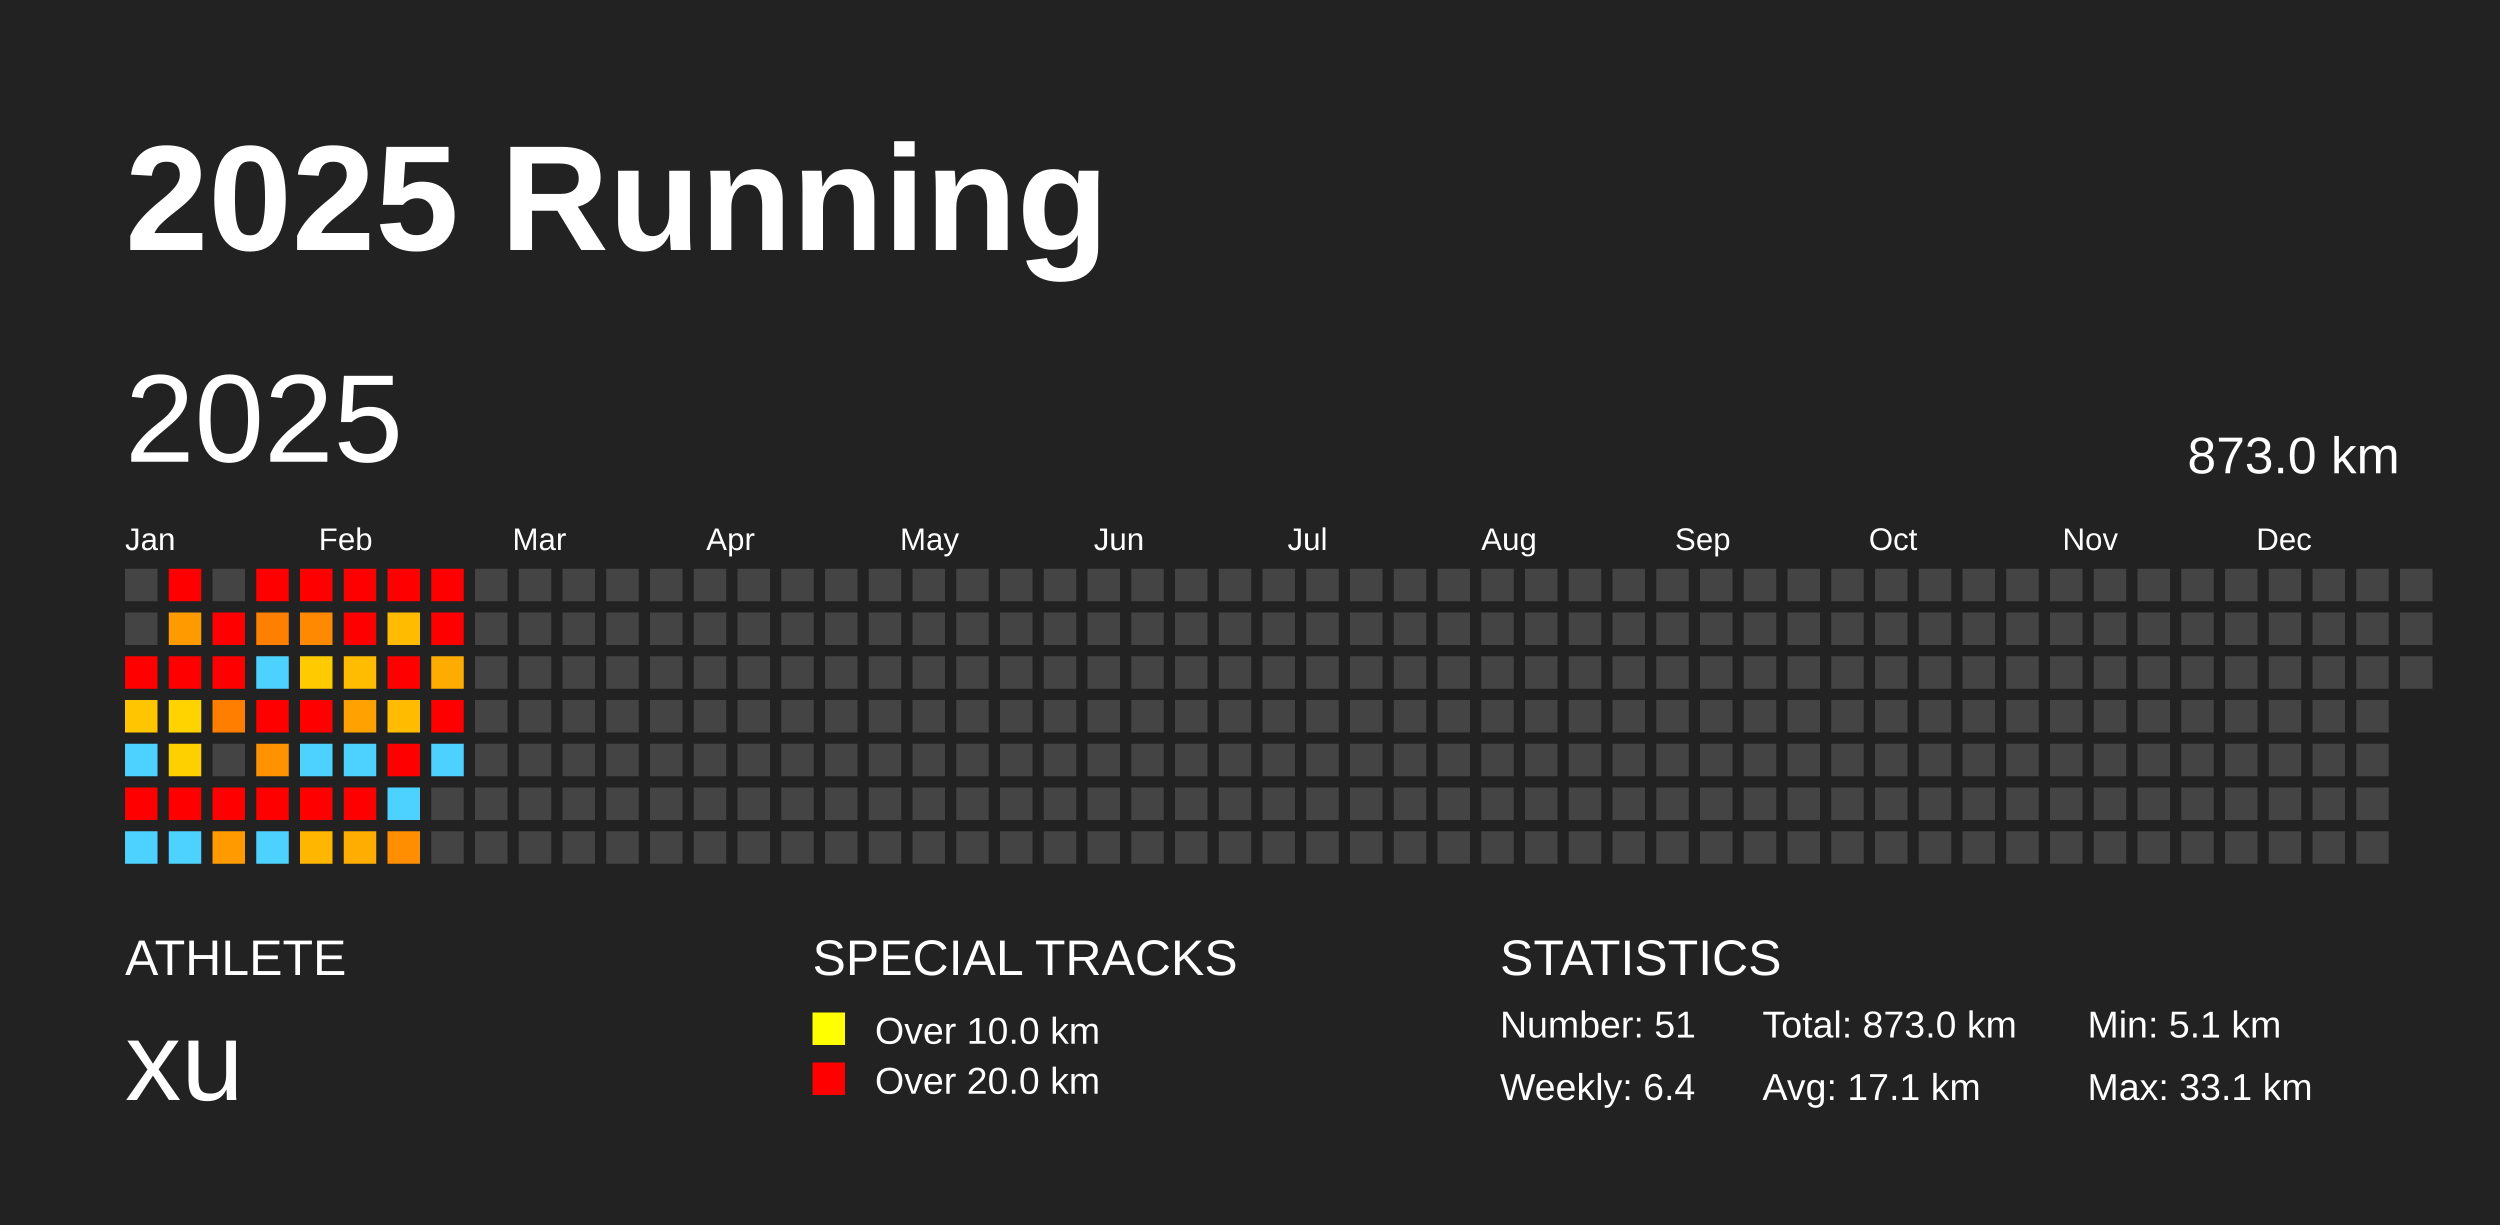
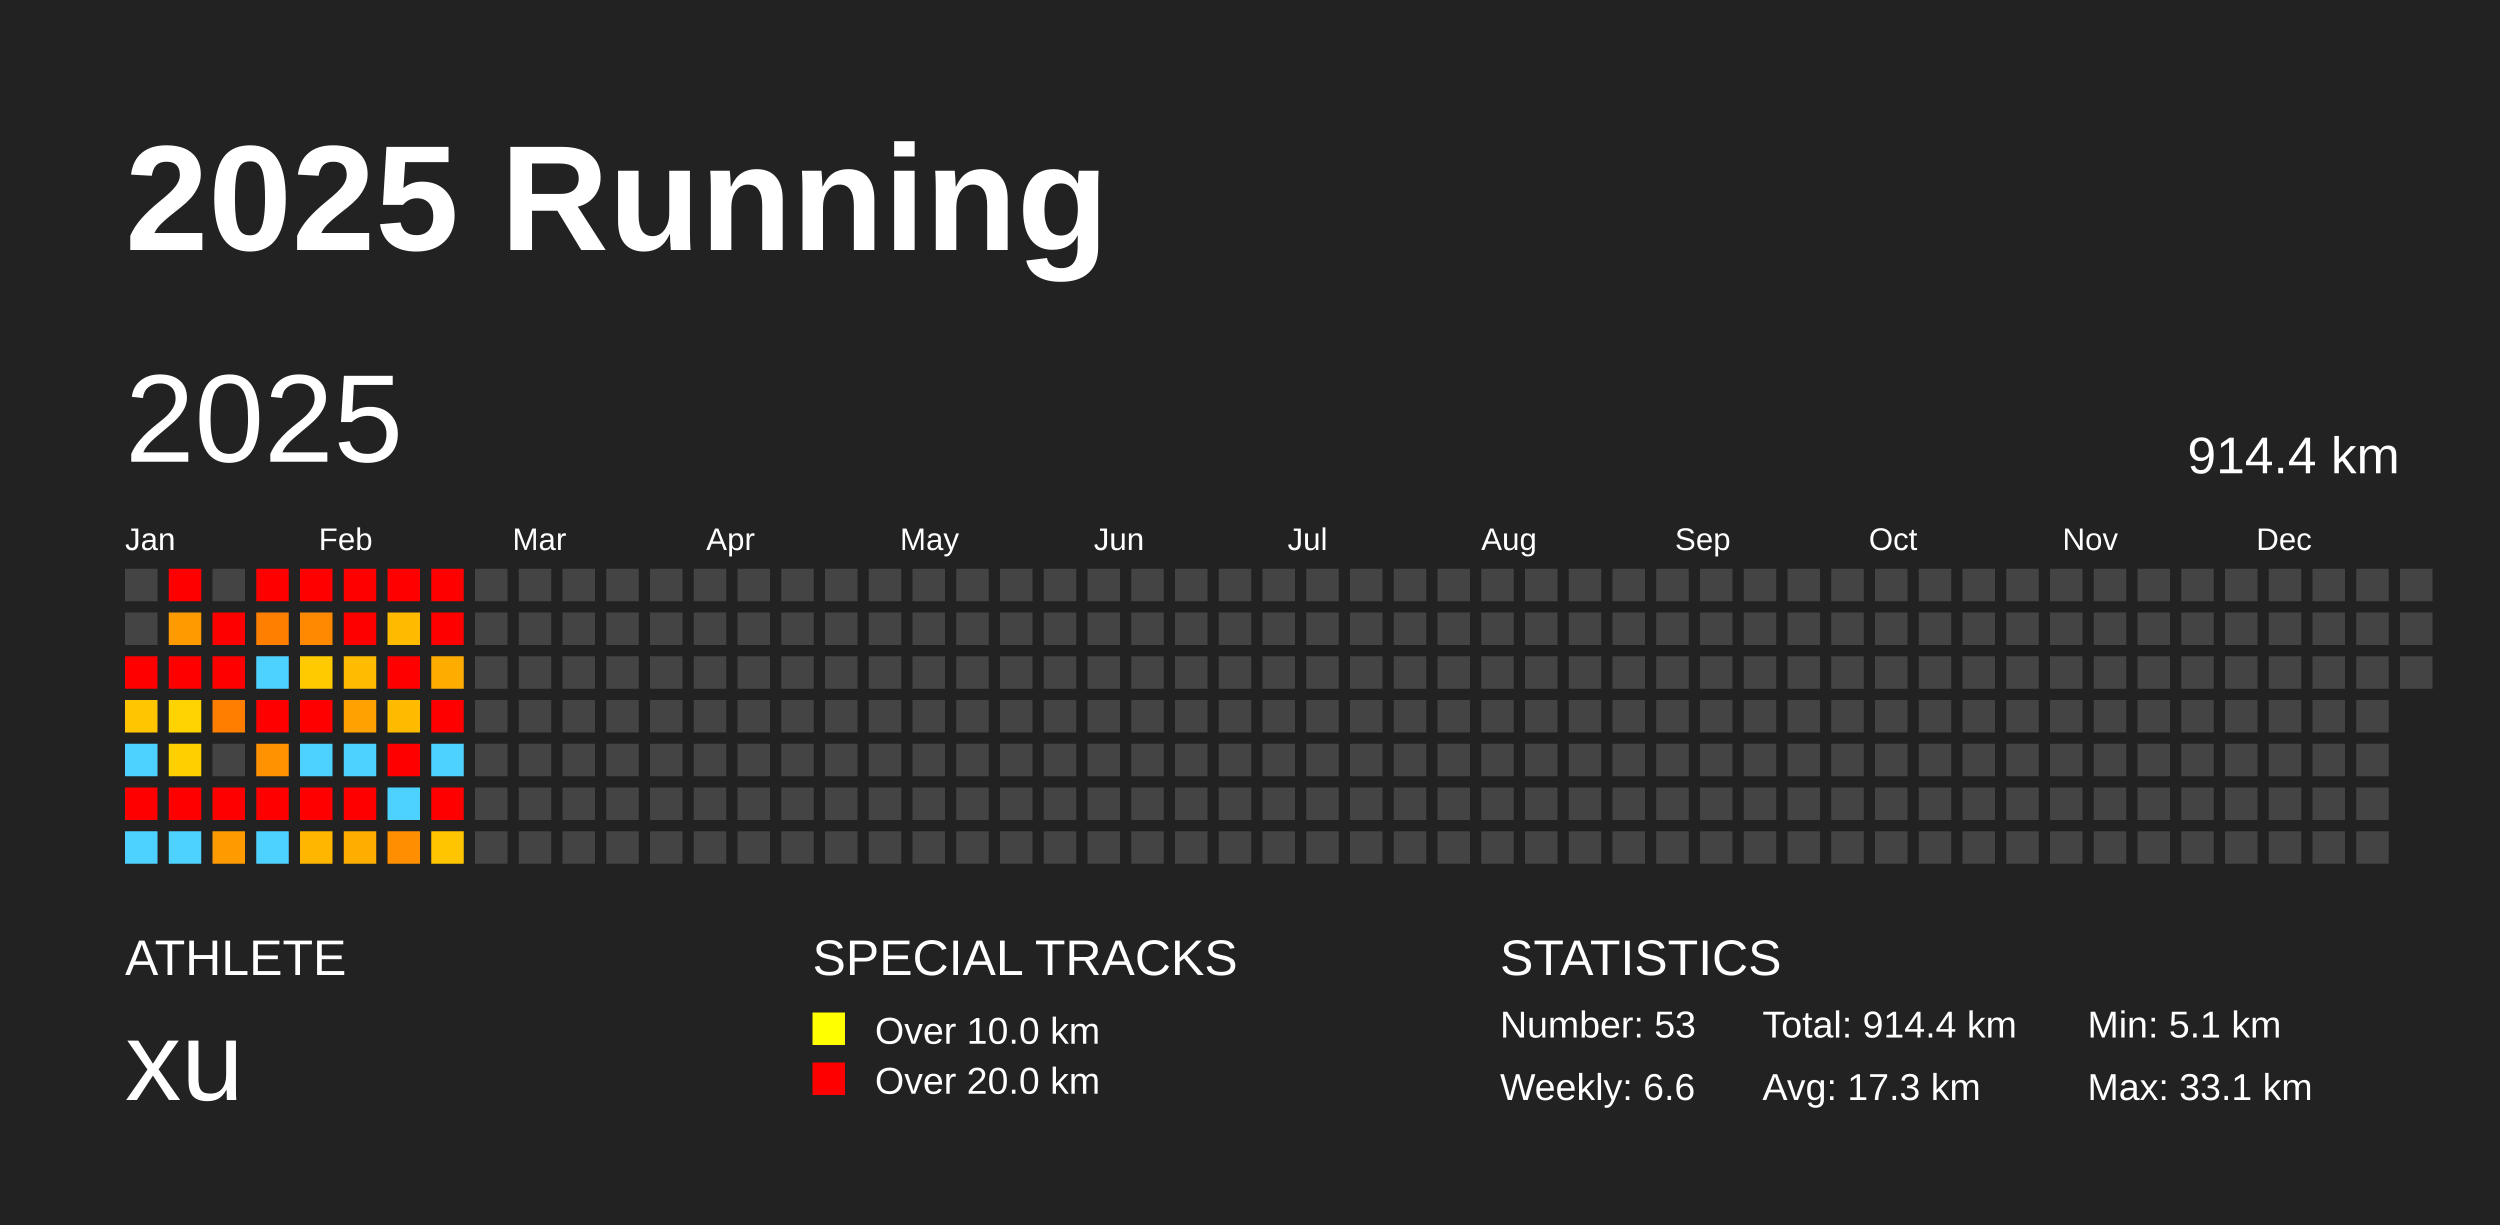
<svg xmlns="http://www.w3.org/2000/svg" baseProfile="full" height="98mm" version="1.1" viewBox="0,0,200,98" width="200mm">
  <defs />
  <rect fill="#222222" height="98" width="200" x="0" y="0" />
  <text fill="#FFFFFF" style="font-size:12px; font-family:Arial; font-weight:bold;" x="10" y="20">2025 Running</text>
  <text fill="#FFFFFF" style="font-size:4px; font-family:Arial" x="10" y="78">ATHLETE</text>
  <text fill="#FFFFFF" style="font-size:9px; font-family:Arial" x="10" y="88">xu</text>
  <text fill="#FFFFFF" style="font-size:4px; font-family:Arial" x="65" y="78">SPECIAL TRACKS</text>
  <rect fill="yellow" height="2.6" width="2.6" x="65" y="81" />
  <text fill="#FFFFFF" style="font-size:3px; font-family:Arial" x="70" y="83.5">Over 10.0 km</text>
  <rect fill="red" height="2.6" width="2.6" x="65" y="85" />
  <text fill="#FFFFFF" style="font-size:3px; font-family:Arial" x="70" y="87.5">Over 20.0 km</text>
  <text fill="#FFFFFF" style="font-size:4px; font-family:Arial" x="120" y="78">STATISTICS</text>
-   <text fill="#FFFFFF" style="font-size:3px; font-family:Arial" x="120" y="83">Number: 51</text>
-   <text fill="#FFFFFF" style="font-size:3px; font-family:Arial" x="120" y="88">Weekly: 6.4</text>
-   <text fill="#FFFFFF" style="font-size:3px; font-family:Arial" x="141" y="83">Total: 873.0 km</text>
-   <text fill="#FFFFFF" style="font-size:3px; font-family:Arial" x="141" y="88">Avg: 17.1 km</text>
+   <text fill="#FFFFFF" style="font-size:3px; font-family:Arial" x="120" y="83">Number: 53</text>
+   <text fill="#FFFFFF" style="font-size:3px; font-family:Arial" x="120" y="88">Weekly: 6.6</text>
+   <text fill="#FFFFFF" style="font-size:3px; font-family:Arial" x="141" y="83">Total: 914.4 km</text>
+   <text fill="#FFFFFF" style="font-size:3px; font-family:Arial" x="141" y="88">Avg: 17.3 km</text>
  <text fill="#FFFFFF" style="font-size:3px; font-family:Arial" x="167" y="83">Min: 5.1 km</text>
  <text fill="#FFFFFF" style="font-size:3px; font-family:Arial" x="167" y="88">Max: 33.1 km</text>
  <text dominant-baseline="hanging" fill="#FFFFFF" style="font-size:10.0px; font-family:Arial;" x="10" y="30">2025</text>
-   <text dominant-baseline="hanging" fill="#FFFFFF" style="font-size:4.125px; font-family:Arial;" x="175" y="35">873.0 km</text>
+   <text dominant-baseline="hanging" fill="#FFFFFF" style="font-size:4.125px; font-family:Arial;" x="175" y="35">914.4 km</text>
  <text fill="#FFFFFF" style="font-size:2.5px; font-family:Arial" x="10.0" y="44">Jan</text>
  <text fill="#FFFFFF" style="font-size:2.5px; font-family:Arial" x="25.5" y="44">Feb</text>
  <text fill="#FFFFFF" style="font-size:2.5px; font-family:Arial" x="41.0" y="44">Mar</text>
  <text fill="#FFFFFF" style="font-size:2.5px; font-family:Arial" x="56.5" y="44">Apr</text>
  <text fill="#FFFFFF" style="font-size:2.5px; font-family:Arial" x="72.0" y="44">May</text>
  <text fill="#FFFFFF" style="font-size:2.5px; font-family:Arial" x="87.5" y="44">Jun</text>
  <text fill="#FFFFFF" style="font-size:2.5px; font-family:Arial" x="103.0" y="44">Jul</text>
  <text fill="#FFFFFF" style="font-size:2.5px; font-family:Arial" x="118.5" y="44">Aug</text>
  <text fill="#FFFFFF" style="font-size:2.5px; font-family:Arial" x="134.0" y="44">Sep</text>
  <text fill="#FFFFFF" style="font-size:2.5px; font-family:Arial" x="149.5" y="44">Oct</text>
  <text fill="#FFFFFF" style="font-size:2.5px; font-family:Arial" x="165.0" y="44">Nov</text>
  <text fill="#FFFFFF" style="font-size:2.5px; font-family:Arial" x="180.5" y="44">Dec</text>
  <rect fill="#444444" height="2.6" width="2.6" x="10.0" y="45.5" />
  <rect fill="#444444" height="2.6" width="2.6" x="10.0" y="49.0" />
  <rect fill="red" height="2.6" width="2.6" x="10.0" y="52.5" />
  <rect fill="#ffc500" height="2.6" width="2.6" x="10.0" y="56.0" />
  <rect fill="#4dd2ff" height="2.6" width="2.6" x="10.0" y="59.5" />
  <rect fill="red" height="2.6" width="2.6" x="10.0" y="63.0" />
  <rect fill="#4dd2ff" height="2.6" width="2.6" x="10.0" y="66.5" />
  <rect fill="red" height="2.6" width="2.6" x="13.5" y="45.5" />
  <rect fill="#ff9b00" height="2.6" width="2.6" x="13.5" y="49.0" />
  <rect fill="red" height="2.6" width="2.6" x="13.5" y="52.5" />
  <rect fill="#ffd300" height="2.6" width="2.6" x="13.5" y="56.0" />
  <rect fill="#ffd000" height="2.6" width="2.6" x="13.5" y="59.5" />
  <rect fill="red" height="2.6" width="2.6" x="13.5" y="63.0" />
  <rect fill="#4dd2ff" height="2.6" width="2.6" x="13.5" y="66.5" />
  <rect fill="#444444" height="2.6" width="2.6" x="17.0" y="45.5" />
  <rect fill="red" height="2.6" width="2.6" x="17.0" y="49.0" />
  <rect fill="red" height="2.6" width="2.6" x="17.0" y="52.5" />
  <rect fill="#ff7e00" height="2.6" width="2.6" x="17.0" y="56.0" />
  <rect fill="#444444" height="2.6" width="2.6" x="17.0" y="59.5" />
  <rect fill="red" height="2.6" width="2.6" x="17.0" y="63.0" />
  <rect fill="#ff9b00" height="2.6" width="2.6" x="17.0" y="66.5" />
  <rect fill="red" height="2.6" width="2.6" x="20.5" y="45.5" />
  <rect fill="#ff8000" height="2.6" width="2.6" x="20.5" y="49.0" />
  <rect fill="#4dd2ff" height="2.6" width="2.6" x="20.5" y="52.5" />
  <rect fill="red" height="2.6" width="2.6" x="20.5" y="56.0" />
  <rect fill="#ff9200" height="2.6" width="2.6" x="20.5" y="59.5" />
  <rect fill="red" height="2.6" width="2.6" x="20.5" y="63.0" />
  <rect fill="#4dd2ff" height="2.6" width="2.6" x="20.5" y="66.5" />
  <rect fill="red" height="2.6" width="2.6" x="24.0" y="45.5" />
  <rect fill="#ff8900" height="2.6" width="2.6" x="24.0" y="49.0" />
  <rect fill="#ffca00" height="2.6" width="2.6" x="24.0" y="52.5" />
  <rect fill="red" height="2.6" width="2.6" x="24.0" y="56.0" />
  <rect fill="#4dd2ff" height="2.6" width="2.6" x="24.0" y="59.5" />
  <rect fill="red" height="2.6" width="2.6" x="24.0" y="63.0" />
  <rect fill="#ffb600" height="2.6" width="2.6" x="24.0" y="66.5" />
  <rect fill="red" height="2.6" width="2.6" x="27.5" y="45.5" />
  <rect fill="red" height="2.6" width="2.6" x="27.5" y="49.0" />
  <rect fill="#ffbc00" height="2.6" width="2.6" x="27.5" y="52.5" />
  <rect fill="#ffa100" height="2.6" width="2.6" x="27.5" y="56.0" />
  <rect fill="#4dd2ff" height="2.6" width="2.6" x="27.5" y="59.5" />
  <rect fill="red" height="2.6" width="2.6" x="27.5" y="63.0" />
  <rect fill="#ffae00" height="2.6" width="2.6" x="27.5" y="66.5" />
  <rect fill="red" height="2.6" width="2.6" x="31.0" y="45.5" />
  <rect fill="#ffbb00" height="2.6" width="2.6" x="31.0" y="49.0" />
  <rect fill="red" height="2.6" width="2.6" x="31.0" y="52.5" />
  <rect fill="#ffbb00" height="2.6" width="2.6" x="31.0" y="56.0" />
  <rect fill="red" height="2.6" width="2.6" x="31.0" y="59.5" />
  <rect fill="#4dd2ff" height="2.6" width="2.6" x="31.0" y="63.0" />
  <rect fill="#ff8e00" height="2.6" width="2.6" x="31.0" y="66.5" />
  <rect fill="red" height="2.6" width="2.6" x="34.5" y="45.5" />
  <rect fill="red" height="2.6" width="2.6" x="34.5" y="49.0" />
  <rect fill="#ffac00" height="2.6" width="2.6" x="34.5" y="52.5" />
  <rect fill="red" height="2.6" width="2.6" x="34.5" y="56.0" />
  <rect fill="#4dd2ff" height="2.6" width="2.6" x="34.5" y="59.5" />
-   <rect fill="#444444" height="2.6" width="2.6" x="34.5" y="63.0" />
-   <rect fill="#444444" height="2.6" width="2.6" x="34.5" y="66.5" />
+   <rect fill="red" height="2.6" width="2.6" x="34.5" y="63.0" />
+   <rect fill="#ffc600" height="2.6" width="2.6" x="34.5" y="66.5" />
  <rect fill="#444444" height="2.6" width="2.6" x="38.0" y="45.5" />
  <rect fill="#444444" height="2.6" width="2.6" x="38.0" y="49.0" />
  <rect fill="#444444" height="2.6" width="2.6" x="38.0" y="52.5" />
  <rect fill="#444444" height="2.6" width="2.6" x="38.0" y="56.0" />
  <rect fill="#444444" height="2.6" width="2.6" x="38.0" y="59.5" />
  <rect fill="#444444" height="2.6" width="2.6" x="38.0" y="63.0" />
  <rect fill="#444444" height="2.6" width="2.6" x="38.0" y="66.5" />
  <rect fill="#444444" height="2.6" width="2.6" x="41.5" y="45.5" />
  <rect fill="#444444" height="2.6" width="2.6" x="41.5" y="49.0" />
  <rect fill="#444444" height="2.6" width="2.6" x="41.5" y="52.5" />
  <rect fill="#444444" height="2.6" width="2.6" x="41.5" y="56.0" />
  <rect fill="#444444" height="2.6" width="2.6" x="41.5" y="59.5" />
  <rect fill="#444444" height="2.6" width="2.6" x="41.5" y="63.0" />
  <rect fill="#444444" height="2.6" width="2.6" x="41.5" y="66.5" />
  <rect fill="#444444" height="2.6" width="2.6" x="45.0" y="45.5" />
  <rect fill="#444444" height="2.6" width="2.6" x="45.0" y="49.0" />
  <rect fill="#444444" height="2.6" width="2.6" x="45.0" y="52.5" />
  <rect fill="#444444" height="2.6" width="2.6" x="45.0" y="56.0" />
  <rect fill="#444444" height="2.6" width="2.6" x="45.0" y="59.5" />
  <rect fill="#444444" height="2.6" width="2.6" x="45.0" y="63.0" />
  <rect fill="#444444" height="2.6" width="2.6" x="45.0" y="66.5" />
  <rect fill="#444444" height="2.6" width="2.6" x="48.5" y="45.5" />
  <rect fill="#444444" height="2.6" width="2.6" x="48.5" y="49.0" />
  <rect fill="#444444" height="2.6" width="2.6" x="48.5" y="52.5" />
  <rect fill="#444444" height="2.6" width="2.6" x="48.5" y="56.0" />
  <rect fill="#444444" height="2.6" width="2.6" x="48.5" y="59.5" />
  <rect fill="#444444" height="2.6" width="2.6" x="48.5" y="63.0" />
  <rect fill="#444444" height="2.6" width="2.6" x="48.5" y="66.5" />
  <rect fill="#444444" height="2.6" width="2.6" x="52.0" y="45.5" />
  <rect fill="#444444" height="2.6" width="2.6" x="52.0" y="49.0" />
  <rect fill="#444444" height="2.6" width="2.6" x="52.0" y="52.5" />
  <rect fill="#444444" height="2.6" width="2.6" x="52.0" y="56.0" />
  <rect fill="#444444" height="2.6" width="2.6" x="52.0" y="59.5" />
  <rect fill="#444444" height="2.6" width="2.6" x="52.0" y="63.0" />
  <rect fill="#444444" height="2.6" width="2.6" x="52.0" y="66.5" />
  <rect fill="#444444" height="2.6" width="2.6" x="55.5" y="45.5" />
  <rect fill="#444444" height="2.6" width="2.6" x="55.5" y="49.0" />
  <rect fill="#444444" height="2.6" width="2.6" x="55.5" y="52.5" />
  <rect fill="#444444" height="2.6" width="2.6" x="55.5" y="56.0" />
  <rect fill="#444444" height="2.6" width="2.6" x="55.5" y="59.5" />
  <rect fill="#444444" height="2.6" width="2.6" x="55.5" y="63.0" />
  <rect fill="#444444" height="2.6" width="2.6" x="55.5" y="66.5" />
  <rect fill="#444444" height="2.6" width="2.6" x="59.0" y="45.5" />
  <rect fill="#444444" height="2.6" width="2.6" x="59.0" y="49.0" />
  <rect fill="#444444" height="2.6" width="2.6" x="59.0" y="52.5" />
  <rect fill="#444444" height="2.6" width="2.6" x="59.0" y="56.0" />
  <rect fill="#444444" height="2.6" width="2.6" x="59.0" y="59.5" />
  <rect fill="#444444" height="2.6" width="2.6" x="59.0" y="63.0" />
  <rect fill="#444444" height="2.6" width="2.6" x="59.0" y="66.5" />
  <rect fill="#444444" height="2.6" width="2.6" x="62.5" y="45.5" />
  <rect fill="#444444" height="2.6" width="2.6" x="62.5" y="49.0" />
  <rect fill="#444444" height="2.6" width="2.6" x="62.5" y="52.5" />
  <rect fill="#444444" height="2.6" width="2.6" x="62.5" y="56.0" />
  <rect fill="#444444" height="2.6" width="2.6" x="62.5" y="59.5" />
  <rect fill="#444444" height="2.6" width="2.6" x="62.5" y="63.0" />
  <rect fill="#444444" height="2.6" width="2.6" x="62.5" y="66.5" />
  <rect fill="#444444" height="2.6" width="2.6" x="66.0" y="45.5" />
  <rect fill="#444444" height="2.6" width="2.6" x="66.0" y="49.0" />
  <rect fill="#444444" height="2.6" width="2.6" x="66.0" y="52.5" />
  <rect fill="#444444" height="2.6" width="2.6" x="66.0" y="56.0" />
  <rect fill="#444444" height="2.6" width="2.6" x="66.0" y="59.5" />
  <rect fill="#444444" height="2.6" width="2.6" x="66.0" y="63.0" />
  <rect fill="#444444" height="2.6" width="2.6" x="66.0" y="66.5" />
  <rect fill="#444444" height="2.6" width="2.6" x="69.5" y="45.5" />
  <rect fill="#444444" height="2.6" width="2.6" x="69.5" y="49.0" />
  <rect fill="#444444" height="2.6" width="2.6" x="69.5" y="52.5" />
  <rect fill="#444444" height="2.6" width="2.6" x="69.5" y="56.0" />
  <rect fill="#444444" height="2.6" width="2.6" x="69.5" y="59.5" />
  <rect fill="#444444" height="2.6" width="2.6" x="69.5" y="63.0" />
  <rect fill="#444444" height="2.6" width="2.6" x="69.5" y="66.5" />
  <rect fill="#444444" height="2.6" width="2.6" x="73.0" y="45.5" />
  <rect fill="#444444" height="2.6" width="2.6" x="73.0" y="49.0" />
  <rect fill="#444444" height="2.6" width="2.6" x="73.0" y="52.5" />
  <rect fill="#444444" height="2.6" width="2.6" x="73.0" y="56.0" />
  <rect fill="#444444" height="2.6" width="2.6" x="73.0" y="59.5" />
  <rect fill="#444444" height="2.6" width="2.6" x="73.0" y="63.0" />
  <rect fill="#444444" height="2.6" width="2.6" x="73.0" y="66.5" />
  <rect fill="#444444" height="2.6" width="2.6" x="76.5" y="45.5" />
  <rect fill="#444444" height="2.6" width="2.6" x="76.5" y="49.0" />
  <rect fill="#444444" height="2.6" width="2.6" x="76.5" y="52.5" />
  <rect fill="#444444" height="2.6" width="2.6" x="76.5" y="56.0" />
  <rect fill="#444444" height="2.6" width="2.6" x="76.5" y="59.5" />
  <rect fill="#444444" height="2.6" width="2.6" x="76.5" y="63.0" />
  <rect fill="#444444" height="2.6" width="2.6" x="76.5" y="66.5" />
  <rect fill="#444444" height="2.6" width="2.6" x="80.0" y="45.5" />
  <rect fill="#444444" height="2.6" width="2.6" x="80.0" y="49.0" />
  <rect fill="#444444" height="2.6" width="2.6" x="80.0" y="52.5" />
  <rect fill="#444444" height="2.6" width="2.6" x="80.0" y="56.0" />
  <rect fill="#444444" height="2.6" width="2.6" x="80.0" y="59.5" />
  <rect fill="#444444" height="2.6" width="2.6" x="80.0" y="63.0" />
  <rect fill="#444444" height="2.6" width="2.6" x="80.0" y="66.5" />
  <rect fill="#444444" height="2.6" width="2.6" x="83.5" y="45.5" />
  <rect fill="#444444" height="2.6" width="2.6" x="83.5" y="49.0" />
  <rect fill="#444444" height="2.6" width="2.6" x="83.5" y="52.5" />
  <rect fill="#444444" height="2.6" width="2.6" x="83.5" y="56.0" />
  <rect fill="#444444" height="2.6" width="2.6" x="83.5" y="59.5" />
  <rect fill="#444444" height="2.6" width="2.6" x="83.5" y="63.0" />
  <rect fill="#444444" height="2.6" width="2.6" x="83.5" y="66.5" />
  <rect fill="#444444" height="2.6" width="2.6" x="87.0" y="45.5" />
  <rect fill="#444444" height="2.6" width="2.6" x="87.0" y="49.0" />
  <rect fill="#444444" height="2.6" width="2.6" x="87.0" y="52.5" />
  <rect fill="#444444" height="2.6" width="2.6" x="87.0" y="56.0" />
  <rect fill="#444444" height="2.6" width="2.6" x="87.0" y="59.5" />
  <rect fill="#444444" height="2.6" width="2.6" x="87.0" y="63.0" />
  <rect fill="#444444" height="2.6" width="2.6" x="87.0" y="66.5" />
  <rect fill="#444444" height="2.6" width="2.6" x="90.5" y="45.5" />
  <rect fill="#444444" height="2.6" width="2.6" x="90.5" y="49.0" />
  <rect fill="#444444" height="2.6" width="2.6" x="90.5" y="52.5" />
  <rect fill="#444444" height="2.6" width="2.6" x="90.5" y="56.0" />
  <rect fill="#444444" height="2.6" width="2.6" x="90.5" y="59.5" />
  <rect fill="#444444" height="2.6" width="2.6" x="90.5" y="63.0" />
  <rect fill="#444444" height="2.6" width="2.6" x="90.5" y="66.5" />
  <rect fill="#444444" height="2.6" width="2.6" x="94.0" y="45.5" />
  <rect fill="#444444" height="2.6" width="2.6" x="94.0" y="49.0" />
  <rect fill="#444444" height="2.6" width="2.6" x="94.0" y="52.5" />
  <rect fill="#444444" height="2.6" width="2.6" x="94.0" y="56.0" />
  <rect fill="#444444" height="2.6" width="2.6" x="94.0" y="59.5" />
  <rect fill="#444444" height="2.6" width="2.6" x="94.0" y="63.0" />
  <rect fill="#444444" height="2.6" width="2.6" x="94.0" y="66.5" />
  <rect fill="#444444" height="2.6" width="2.6" x="97.5" y="45.5" />
  <rect fill="#444444" height="2.6" width="2.6" x="97.5" y="49.0" />
  <rect fill="#444444" height="2.6" width="2.6" x="97.5" y="52.5" />
  <rect fill="#444444" height="2.6" width="2.6" x="97.5" y="56.0" />
  <rect fill="#444444" height="2.6" width="2.6" x="97.5" y="59.5" />
  <rect fill="#444444" height="2.6" width="2.6" x="97.5" y="63.0" />
  <rect fill="#444444" height="2.6" width="2.6" x="97.5" y="66.5" />
  <rect fill="#444444" height="2.6" width="2.6" x="101.0" y="45.5" />
  <rect fill="#444444" height="2.6" width="2.6" x="101.0" y="49.0" />
  <rect fill="#444444" height="2.6" width="2.6" x="101.0" y="52.5" />
  <rect fill="#444444" height="2.6" width="2.6" x="101.0" y="56.0" />
  <rect fill="#444444" height="2.6" width="2.6" x="101.0" y="59.5" />
  <rect fill="#444444" height="2.6" width="2.6" x="101.0" y="63.0" />
  <rect fill="#444444" height="2.6" width="2.6" x="101.0" y="66.5" />
  <rect fill="#444444" height="2.6" width="2.6" x="104.5" y="45.5" />
  <rect fill="#444444" height="2.6" width="2.6" x="104.5" y="49.0" />
  <rect fill="#444444" height="2.6" width="2.6" x="104.5" y="52.5" />
  <rect fill="#444444" height="2.6" width="2.6" x="104.5" y="56.0" />
  <rect fill="#444444" height="2.6" width="2.6" x="104.5" y="59.5" />
  <rect fill="#444444" height="2.6" width="2.6" x="104.5" y="63.0" />
  <rect fill="#444444" height="2.6" width="2.6" x="104.5" y="66.5" />
  <rect fill="#444444" height="2.6" width="2.6" x="108.0" y="45.5" />
  <rect fill="#444444" height="2.6" width="2.6" x="108.0" y="49.0" />
  <rect fill="#444444" height="2.6" width="2.6" x="108.0" y="52.5" />
  <rect fill="#444444" height="2.6" width="2.6" x="108.0" y="56.0" />
  <rect fill="#444444" height="2.6" width="2.6" x="108.0" y="59.5" />
  <rect fill="#444444" height="2.6" width="2.6" x="108.0" y="63.0" />
  <rect fill="#444444" height="2.6" width="2.6" x="108.0" y="66.5" />
  <rect fill="#444444" height="2.6" width="2.6" x="111.5" y="45.5" />
  <rect fill="#444444" height="2.6" width="2.6" x="111.5" y="49.0" />
  <rect fill="#444444" height="2.6" width="2.6" x="111.5" y="52.5" />
  <rect fill="#444444" height="2.6" width="2.6" x="111.5" y="56.0" />
  <rect fill="#444444" height="2.6" width="2.6" x="111.5" y="59.5" />
  <rect fill="#444444" height="2.6" width="2.6" x="111.5" y="63.0" />
  <rect fill="#444444" height="2.6" width="2.6" x="111.5" y="66.5" />
  <rect fill="#444444" height="2.6" width="2.6" x="115.0" y="45.5" />
  <rect fill="#444444" height="2.6" width="2.6" x="115.0" y="49.0" />
  <rect fill="#444444" height="2.6" width="2.6" x="115.0" y="52.5" />
  <rect fill="#444444" height="2.6" width="2.6" x="115.0" y="56.0" />
  <rect fill="#444444" height="2.6" width="2.6" x="115.0" y="59.5" />
  <rect fill="#444444" height="2.6" width="2.6" x="115.0" y="63.0" />
  <rect fill="#444444" height="2.6" width="2.6" x="115.0" y="66.5" />
  <rect fill="#444444" height="2.6" width="2.6" x="118.5" y="45.5" />
  <rect fill="#444444" height="2.6" width="2.6" x="118.5" y="49.0" />
  <rect fill="#444444" height="2.6" width="2.6" x="118.5" y="52.5" />
  <rect fill="#444444" height="2.6" width="2.6" x="118.5" y="56.0" />
  <rect fill="#444444" height="2.6" width="2.6" x="118.5" y="59.5" />
  <rect fill="#444444" height="2.6" width="2.6" x="118.5" y="63.0" />
  <rect fill="#444444" height="2.6" width="2.6" x="118.5" y="66.5" />
  <rect fill="#444444" height="2.6" width="2.6" x="122.0" y="45.5" />
  <rect fill="#444444" height="2.6" width="2.6" x="122.0" y="49.0" />
  <rect fill="#444444" height="2.6" width="2.6" x="122.0" y="52.5" />
  <rect fill="#444444" height="2.6" width="2.6" x="122.0" y="56.0" />
  <rect fill="#444444" height="2.6" width="2.6" x="122.0" y="59.5" />
  <rect fill="#444444" height="2.6" width="2.6" x="122.0" y="63.0" />
  <rect fill="#444444" height="2.6" width="2.6" x="122.0" y="66.5" />
  <rect fill="#444444" height="2.6" width="2.6" x="125.5" y="45.5" />
  <rect fill="#444444" height="2.6" width="2.6" x="125.5" y="49.0" />
  <rect fill="#444444" height="2.6" width="2.6" x="125.5" y="52.5" />
  <rect fill="#444444" height="2.6" width="2.6" x="125.5" y="56.0" />
  <rect fill="#444444" height="2.6" width="2.6" x="125.5" y="59.5" />
  <rect fill="#444444" height="2.6" width="2.6" x="125.5" y="63.0" />
  <rect fill="#444444" height="2.6" width="2.6" x="125.5" y="66.5" />
  <rect fill="#444444" height="2.6" width="2.6" x="129.0" y="45.5" />
  <rect fill="#444444" height="2.6" width="2.6" x="129.0" y="49.0" />
  <rect fill="#444444" height="2.6" width="2.6" x="129.0" y="52.5" />
  <rect fill="#444444" height="2.6" width="2.6" x="129.0" y="56.0" />
  <rect fill="#444444" height="2.6" width="2.6" x="129.0" y="59.5" />
  <rect fill="#444444" height="2.6" width="2.6" x="129.0" y="63.0" />
  <rect fill="#444444" height="2.6" width="2.6" x="129.0" y="66.5" />
  <rect fill="#444444" height="2.6" width="2.6" x="132.5" y="45.5" />
  <rect fill="#444444" height="2.6" width="2.6" x="132.5" y="49.0" />
  <rect fill="#444444" height="2.6" width="2.6" x="132.5" y="52.5" />
  <rect fill="#444444" height="2.6" width="2.6" x="132.5" y="56.0" />
  <rect fill="#444444" height="2.6" width="2.6" x="132.5" y="59.5" />
  <rect fill="#444444" height="2.6" width="2.6" x="132.5" y="63.0" />
  <rect fill="#444444" height="2.6" width="2.6" x="132.5" y="66.5" />
  <rect fill="#444444" height="2.6" width="2.6" x="136.0" y="45.5" />
  <rect fill="#444444" height="2.6" width="2.6" x="136.0" y="49.0" />
  <rect fill="#444444" height="2.6" width="2.6" x="136.0" y="52.5" />
  <rect fill="#444444" height="2.6" width="2.6" x="136.0" y="56.0" />
  <rect fill="#444444" height="2.6" width="2.6" x="136.0" y="59.5" />
  <rect fill="#444444" height="2.6" width="2.6" x="136.0" y="63.0" />
  <rect fill="#444444" height="2.6" width="2.6" x="136.0" y="66.5" />
  <rect fill="#444444" height="2.6" width="2.6" x="139.5" y="45.5" />
  <rect fill="#444444" height="2.6" width="2.6" x="139.5" y="49.0" />
  <rect fill="#444444" height="2.6" width="2.6" x="139.5" y="52.5" />
  <rect fill="#444444" height="2.6" width="2.6" x="139.5" y="56.0" />
  <rect fill="#444444" height="2.6" width="2.6" x="139.5" y="59.5" />
  <rect fill="#444444" height="2.6" width="2.6" x="139.5" y="63.0" />
  <rect fill="#444444" height="2.6" width="2.6" x="139.5" y="66.5" />
  <rect fill="#444444" height="2.6" width="2.6" x="143.0" y="45.5" />
  <rect fill="#444444" height="2.6" width="2.6" x="143.0" y="49.0" />
  <rect fill="#444444" height="2.6" width="2.6" x="143.0" y="52.5" />
  <rect fill="#444444" height="2.6" width="2.6" x="143.0" y="56.0" />
  <rect fill="#444444" height="2.6" width="2.6" x="143.0" y="59.5" />
  <rect fill="#444444" height="2.6" width="2.6" x="143.0" y="63.0" />
  <rect fill="#444444" height="2.6" width="2.6" x="143.0" y="66.5" />
  <rect fill="#444444" height="2.6" width="2.6" x="146.5" y="45.5" />
  <rect fill="#444444" height="2.6" width="2.6" x="146.5" y="49.0" />
  <rect fill="#444444" height="2.6" width="2.6" x="146.5" y="52.5" />
  <rect fill="#444444" height="2.6" width="2.6" x="146.5" y="56.0" />
  <rect fill="#444444" height="2.6" width="2.6" x="146.5" y="59.5" />
  <rect fill="#444444" height="2.6" width="2.6" x="146.5" y="63.0" />
  <rect fill="#444444" height="2.6" width="2.6" x="146.5" y="66.5" />
  <rect fill="#444444" height="2.6" width="2.6" x="150.0" y="45.5" />
  <rect fill="#444444" height="2.6" width="2.6" x="150.0" y="49.0" />
  <rect fill="#444444" height="2.6" width="2.6" x="150.0" y="52.5" />
  <rect fill="#444444" height="2.6" width="2.6" x="150.0" y="56.0" />
  <rect fill="#444444" height="2.6" width="2.6" x="150.0" y="59.5" />
  <rect fill="#444444" height="2.6" width="2.6" x="150.0" y="63.0" />
  <rect fill="#444444" height="2.6" width="2.6" x="150.0" y="66.5" />
  <rect fill="#444444" height="2.6" width="2.6" x="153.5" y="45.5" />
  <rect fill="#444444" height="2.6" width="2.6" x="153.5" y="49.0" />
  <rect fill="#444444" height="2.6" width="2.6" x="153.5" y="52.5" />
  <rect fill="#444444" height="2.6" width="2.6" x="153.5" y="56.0" />
  <rect fill="#444444" height="2.6" width="2.6" x="153.5" y="59.5" />
  <rect fill="#444444" height="2.6" width="2.6" x="153.5" y="63.0" />
  <rect fill="#444444" height="2.6" width="2.6" x="153.5" y="66.5" />
  <rect fill="#444444" height="2.6" width="2.6" x="157.0" y="45.5" />
  <rect fill="#444444" height="2.6" width="2.6" x="157.0" y="49.0" />
  <rect fill="#444444" height="2.6" width="2.6" x="157.0" y="52.5" />
  <rect fill="#444444" height="2.6" width="2.6" x="157.0" y="56.0" />
  <rect fill="#444444" height="2.6" width="2.6" x="157.0" y="59.5" />
  <rect fill="#444444" height="2.6" width="2.6" x="157.0" y="63.0" />
  <rect fill="#444444" height="2.6" width="2.6" x="157.0" y="66.5" />
  <rect fill="#444444" height="2.6" width="2.6" x="160.5" y="45.5" />
  <rect fill="#444444" height="2.6" width="2.6" x="160.5" y="49.0" />
  <rect fill="#444444" height="2.6" width="2.6" x="160.5" y="52.5" />
  <rect fill="#444444" height="2.6" width="2.6" x="160.5" y="56.0" />
  <rect fill="#444444" height="2.6" width="2.6" x="160.5" y="59.5" />
  <rect fill="#444444" height="2.6" width="2.6" x="160.5" y="63.0" />
  <rect fill="#444444" height="2.6" width="2.6" x="160.5" y="66.5" />
  <rect fill="#444444" height="2.6" width="2.6" x="164.0" y="45.5" />
  <rect fill="#444444" height="2.6" width="2.6" x="164.0" y="49.0" />
  <rect fill="#444444" height="2.6" width="2.6" x="164.0" y="52.5" />
  <rect fill="#444444" height="2.6" width="2.6" x="164.0" y="56.0" />
  <rect fill="#444444" height="2.6" width="2.6" x="164.0" y="59.5" />
  <rect fill="#444444" height="2.6" width="2.6" x="164.0" y="63.0" />
  <rect fill="#444444" height="2.6" width="2.6" x="164.0" y="66.5" />
  <rect fill="#444444" height="2.6" width="2.6" x="167.5" y="45.5" />
  <rect fill="#444444" height="2.6" width="2.6" x="167.5" y="49.0" />
  <rect fill="#444444" height="2.6" width="2.6" x="167.5" y="52.5" />
  <rect fill="#444444" height="2.6" width="2.6" x="167.5" y="56.0" />
  <rect fill="#444444" height="2.6" width="2.6" x="167.5" y="59.5" />
  <rect fill="#444444" height="2.6" width="2.6" x="167.5" y="63.0" />
  <rect fill="#444444" height="2.6" width="2.6" x="167.5" y="66.5" />
  <rect fill="#444444" height="2.6" width="2.6" x="171.0" y="45.5" />
  <rect fill="#444444" height="2.6" width="2.6" x="171.0" y="49.0" />
  <rect fill="#444444" height="2.6" width="2.6" x="171.0" y="52.5" />
  <rect fill="#444444" height="2.6" width="2.6" x="171.0" y="56.0" />
  <rect fill="#444444" height="2.6" width="2.6" x="171.0" y="59.5" />
  <rect fill="#444444" height="2.6" width="2.6" x="171.0" y="63.0" />
  <rect fill="#444444" height="2.6" width="2.6" x="171.0" y="66.5" />
  <rect fill="#444444" height="2.6" width="2.6" x="174.5" y="45.5" />
  <rect fill="#444444" height="2.6" width="2.6" x="174.5" y="49.0" />
  <rect fill="#444444" height="2.6" width="2.6" x="174.5" y="52.5" />
  <rect fill="#444444" height="2.6" width="2.6" x="174.5" y="56.0" />
  <rect fill="#444444" height="2.6" width="2.6" x="174.5" y="59.5" />
  <rect fill="#444444" height="2.6" width="2.6" x="174.5" y="63.0" />
  <rect fill="#444444" height="2.6" width="2.6" x="174.5" y="66.5" />
  <rect fill="#444444" height="2.6" width="2.6" x="178.0" y="45.5" />
  <rect fill="#444444" height="2.6" width="2.6" x="178.0" y="49.0" />
  <rect fill="#444444" height="2.6" width="2.6" x="178.0" y="52.5" />
  <rect fill="#444444" height="2.6" width="2.6" x="178.0" y="56.0" />
  <rect fill="#444444" height="2.6" width="2.6" x="178.0" y="59.5" />
  <rect fill="#444444" height="2.6" width="2.6" x="178.0" y="63.0" />
  <rect fill="#444444" height="2.6" width="2.6" x="178.0" y="66.5" />
  <rect fill="#444444" height="2.6" width="2.6" x="181.5" y="45.5" />
  <rect fill="#444444" height="2.6" width="2.6" x="181.5" y="49.0" />
  <rect fill="#444444" height="2.6" width="2.6" x="181.5" y="52.5" />
  <rect fill="#444444" height="2.6" width="2.6" x="181.5" y="56.0" />
  <rect fill="#444444" height="2.6" width="2.6" x="181.5" y="59.5" />
  <rect fill="#444444" height="2.6" width="2.6" x="181.5" y="63.0" />
  <rect fill="#444444" height="2.6" width="2.6" x="181.5" y="66.5" />
  <rect fill="#444444" height="2.6" width="2.6" x="185.0" y="45.5" />
  <rect fill="#444444" height="2.6" width="2.6" x="185.0" y="49.0" />
  <rect fill="#444444" height="2.6" width="2.6" x="185.0" y="52.5" />
  <rect fill="#444444" height="2.6" width="2.6" x="185.0" y="56.0" />
  <rect fill="#444444" height="2.6" width="2.6" x="185.0" y="59.5" />
  <rect fill="#444444" height="2.6" width="2.6" x="185.0" y="63.0" />
  <rect fill="#444444" height="2.6" width="2.6" x="185.0" y="66.5" />
  <rect fill="#444444" height="2.6" width="2.6" x="188.5" y="45.5" />
  <rect fill="#444444" height="2.6" width="2.6" x="188.5" y="49.0" />
  <rect fill="#444444" height="2.6" width="2.6" x="188.5" y="52.5" />
  <rect fill="#444444" height="2.6" width="2.6" x="188.5" y="56.0" />
  <rect fill="#444444" height="2.6" width="2.6" x="188.5" y="59.5" />
  <rect fill="#444444" height="2.6" width="2.6" x="188.5" y="63.0" />
  <rect fill="#444444" height="2.6" width="2.6" x="188.5" y="66.5" />
  <rect fill="#444444" height="2.6" width="2.6" x="192.0" y="45.5" />
  <rect fill="#444444" height="2.6" width="2.6" x="192.0" y="49.0" />
  <rect fill="#444444" height="2.6" width="2.6" x="192.0" y="52.5" />
</svg>
